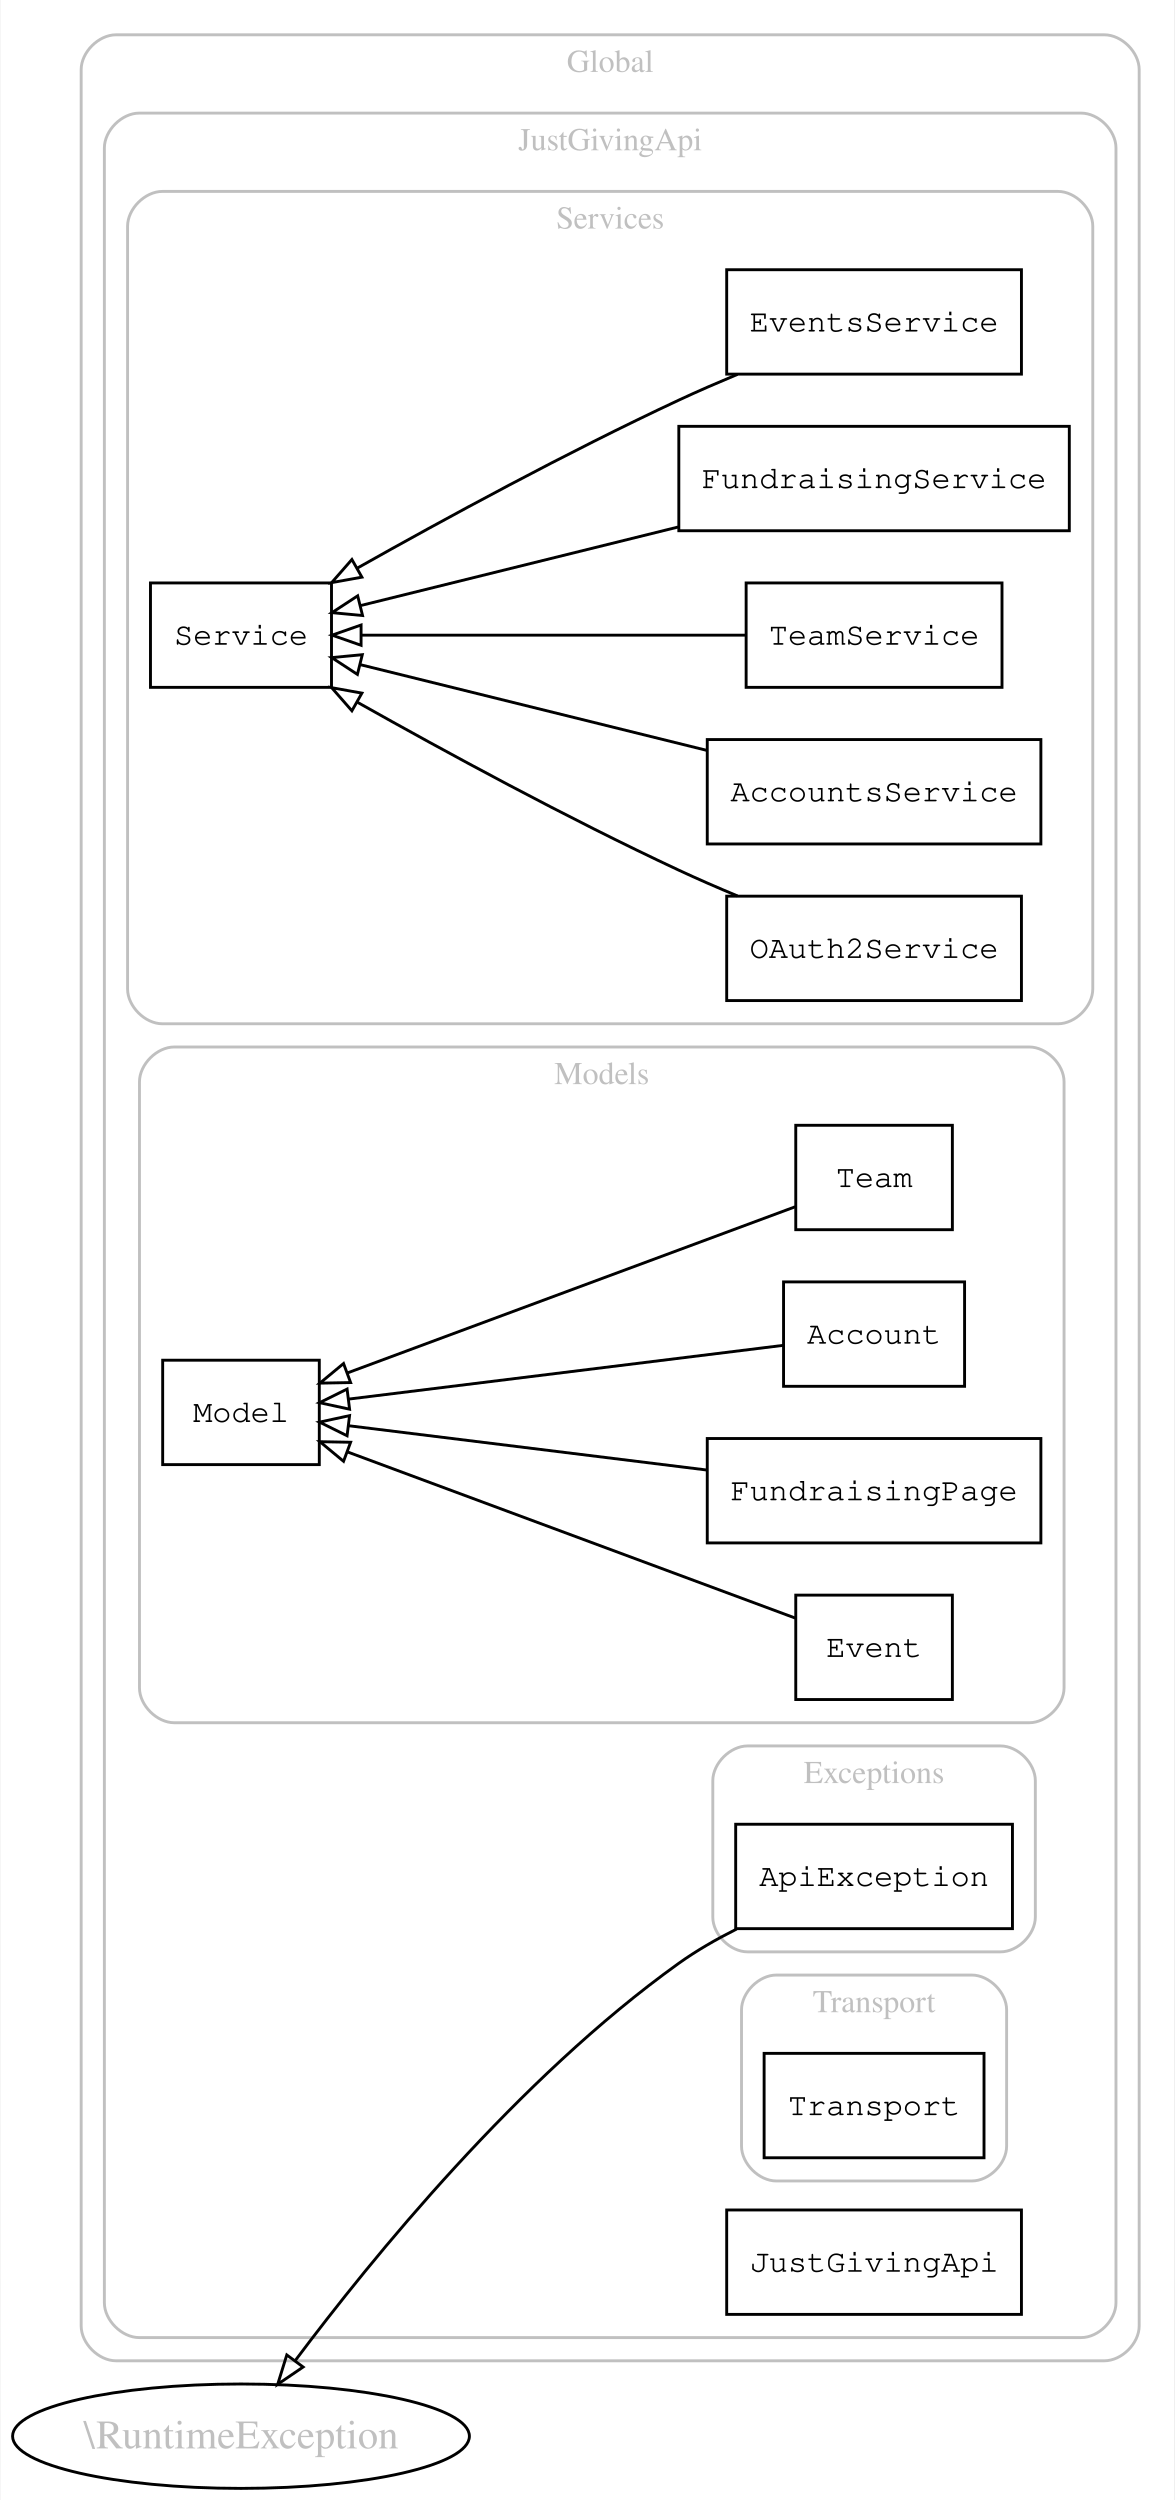
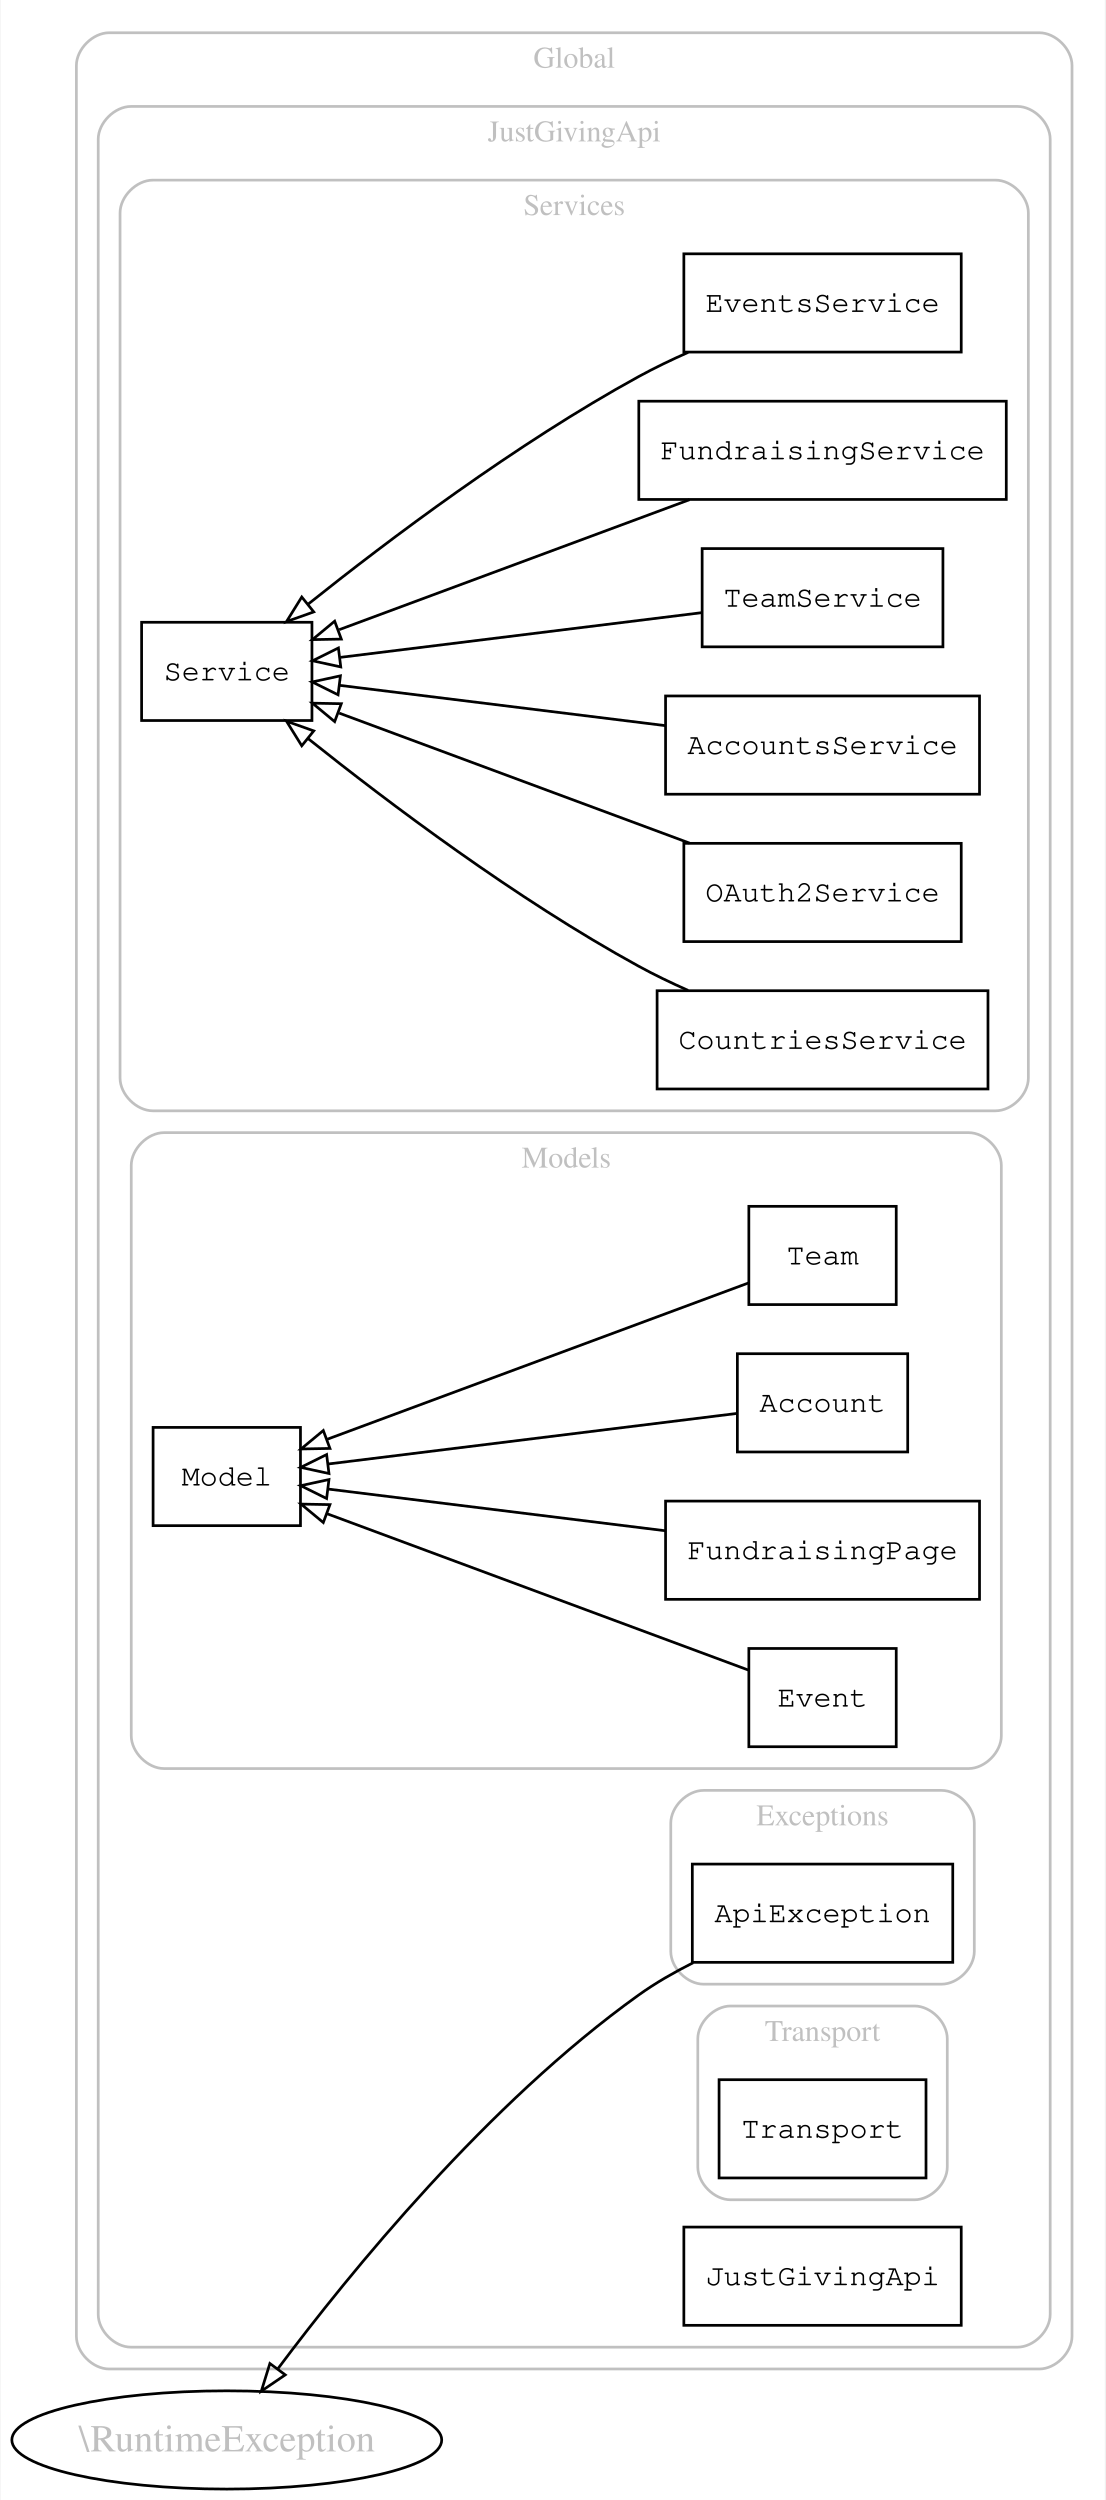
- <svg xmlns="http://www.w3.org/2000/svg" width="405pt" height="862pt" viewBox="0.00 0.00 404.57 862.00">
-   <g id="graph0" class="graph" transform="scale(1 1) rotate(0) translate(4 858)">
-     <polygon fill="#ffffff" stroke="transparent" points="-4,4 -4,-858 400.573,-858 400.573,4 -4,4" />
+ <svg xmlns="http://www.w3.org/2000/svg" width="405pt" height="916pt" viewBox="0.00 0.00 404.57 916.00">
+   <g id="graph0" class="graph" transform="scale(1 1) rotate(0) translate(4 912)">
+     <polygon fill="#ffffff" stroke="transparent" points="-4,4 -4,-912 400.573,-912 400.573,4 -4,4" />
    <g id="clust1" class="cluster">
-       <path fill="none" stroke="#c0c0c0" d="M35.773,-44C35.773,-44 376.573,-44 376.573,-44 382.573,-44 388.573,-50 388.573,-56 388.573,-56 388.573,-834 388.573,-834 388.573,-840 382.573,-846 376.573,-846 376.573,-846 35.773,-846 35.773,-846 29.773,-846 23.773,-840 23.773,-834 23.773,-834 23.773,-56 23.773,-56 23.773,-50 29.773,-44 35.773,-44" />
-       <text text-anchor="middle" x="206.173" y="-833.2" font-family="Times,serif" font-size="11.00" fill="#c0c0c0">Global</text>
+       <path fill="none" stroke="#c0c0c0" d="M35.773,-44C35.773,-44 376.573,-44 376.573,-44 382.573,-44 388.573,-50 388.573,-56 388.573,-56 388.573,-888 388.573,-888 388.573,-894 382.573,-900 376.573,-900 376.573,-900 35.773,-900 35.773,-900 29.773,-900 23.773,-894 23.773,-888 23.773,-888 23.773,-56 23.773,-56 23.773,-50 29.773,-44 35.773,-44" />
+       <text text-anchor="middle" x="206.173" y="-887.2" font-family="Times,serif" font-size="11.00" fill="#c0c0c0">Global</text>
    </g>
    <g id="clust2" class="cluster">
-       <path fill="none" stroke="#c0c0c0" d="M43.773,-52C43.773,-52 368.573,-52 368.573,-52 374.573,-52 380.573,-58 380.573,-64 380.573,-64 380.573,-807 380.573,-807 380.573,-813 374.573,-819 368.573,-819 368.573,-819 43.773,-819 43.773,-819 37.773,-819 31.773,-813 31.773,-807 31.773,-807 31.773,-64 31.773,-64 31.773,-58 37.773,-52 43.773,-52" />
-       <text text-anchor="middle" x="206.173" y="-806.2" font-family="Times,serif" font-size="11.00" fill="#c0c0c0">JustGivingApi</text>
+       <path fill="none" stroke="#c0c0c0" d="M43.773,-52C43.773,-52 368.573,-52 368.573,-52 374.573,-52 380.573,-58 380.573,-64 380.573,-64 380.573,-861 380.573,-861 380.573,-867 374.573,-873 368.573,-873 368.573,-873 43.773,-873 43.773,-873 37.773,-873 31.773,-867 31.773,-861 31.773,-861 31.773,-64 31.773,-64 31.773,-58 37.773,-52 43.773,-52" />
+       <text text-anchor="middle" x="206.173" y="-860.2" font-family="Times,serif" font-size="11.00" fill="#c0c0c0">JustGivingApi</text>
    </g>
    <g id="clust3" class="cluster">
      <path fill="none" stroke="#c0c0c0" d="M253.557,-185C253.557,-185 340.77,-185 340.77,-185 346.77,-185 352.77,-191 352.77,-197 352.77,-197 352.77,-244 352.77,-244 352.77,-250 346.77,-256 340.77,-256 340.77,-256 253.557,-256 253.557,-256 247.557,-256 241.557,-250 241.557,-244 241.557,-244 241.557,-197 241.557,-197 241.557,-191 247.557,-185 253.557,-185" />
      <text text-anchor="middle" x="297.163" y="-243.2" font-family="Times,serif" font-size="11.00" fill="#c0c0c0">Exceptions</text>
    </g>
    <g id="clust4" class="cluster">
-       <path fill="none" stroke="#c0c0c0" d="M51.773,-505C51.773,-505 360.573,-505 360.573,-505 366.573,-505 372.573,-511 372.573,-517 372.573,-517 372.573,-780 372.573,-780 372.573,-786 366.573,-792 360.573,-792 360.573,-792 51.773,-792 51.773,-792 45.773,-792 39.773,-786 39.773,-780 39.773,-780 39.773,-517 39.773,-517 39.773,-511 45.773,-505 51.773,-505" />
-       <text text-anchor="middle" x="206.173" y="-779.2" font-family="Times,serif" font-size="11.00" fill="#c0c0c0">Services</text>
+       <path fill="none" stroke="#c0c0c0" d="M51.773,-505C51.773,-505 360.573,-505 360.573,-505 366.573,-505 372.573,-511 372.573,-517 372.573,-517 372.573,-834 372.573,-834 372.573,-840 366.573,-846 360.573,-846 360.573,-846 51.773,-846 51.773,-846 45.773,-846 39.773,-840 39.773,-834 39.773,-834 39.773,-517 39.773,-517 39.773,-511 45.773,-505 51.773,-505" />
+       <text text-anchor="middle" x="206.173" y="-833.2" font-family="Times,serif" font-size="11.00" fill="#c0c0c0">Services</text>
    </g>
    <g id="clust5" class="cluster">
      <path fill="none" stroke="#c0c0c0" d="M55.877,-264C55.877,-264 350.671,-264 350.671,-264 356.671,-264 362.671,-270 362.671,-276 362.671,-276 362.671,-485 362.671,-485 362.671,-491 356.671,-497 350.671,-497 350.671,-497 55.877,-497 55.877,-497 49.877,-497 43.877,-491 43.877,-485 43.877,-485 43.877,-276 43.877,-276 43.877,-270 49.877,-264 55.877,-264" />
      <text text-anchor="middle" x="203.274" y="-484.2" font-family="Times,serif" font-size="11.00" fill="#c0c0c0">Models</text>
    </g>
    <g id="clust6" class="cluster">
      <path fill="none" stroke="#c0c0c0" d="M263.459,-106C263.459,-106 330.868,-106 330.868,-106 336.868,-106 342.868,-112 342.868,-118 342.868,-118 342.868,-165 342.868,-165 342.868,-171 336.868,-177 330.868,-177 330.868,-177 263.459,-177 263.459,-177 257.459,-177 251.459,-171 251.459,-165 251.459,-165 251.459,-118 251.459,-118 251.459,-112 257.459,-106 263.459,-106" />
      <text text-anchor="middle" x="297.163" y="-164.2" font-family="Times,serif" font-size="11.00" fill="#c0c0c0">Transport</text>
    </g>
    <g id="node1" class="node">
      <polygon fill="none" stroke="#000000" points="344.877,-229 249.45,-229 249.45,-193 344.877,-193 344.877,-229" />
      <text text-anchor="middle" x="297.163" y="-207.7" font-family="Courier,monospace" font-size="11.00" fill="#000000">ApiException</text>
    </g>
-     <g id="node15" class="node">
+     <g id="node16" class="node">
      <ellipse fill="none" stroke="#000000" cx="78.877" cy="-18" rx="78.754" ry="18" />
      <text text-anchor="middle" x="78.877" y="-13.8" font-family="Times,serif" font-size="14.00" fill="#c0c0c0">\RuntimeException</text>
    </g>
    <g id="edge1" class="edge">
      <path fill="none" stroke="#000000" d="M249.762,-192.862C242.792,-189.365 235.899,-185.4 229.754,-181 174.548,-141.474 123.907,-79.209 97.669,-44.184" />
      <polygon fill="none" stroke="#000000" points="100.298,-41.853 91.536,-35.896 94.671,-46.017 100.298,-41.853" />
    </g>
    <g id="node2" class="node">
-       <polygon fill="none" stroke="#000000" points="347.978,-765 246.349,-765 246.349,-729 347.978,-729 347.978,-765" />
-       <text text-anchor="middle" x="297.163" y="-743.7" font-family="Courier,monospace" font-size="11.00" fill="#000000">EventsService</text>
+       <polygon fill="none" stroke="#000000" points="347.978,-819 246.349,-819 246.349,-783 347.978,-783 347.978,-819" />
+       <text text-anchor="middle" x="297.163" y="-797.7" font-family="Courier,monospace" font-size="11.00" fill="#000000">EventsService</text>
    </g>
    <g id="node5" class="node">
-       <polygon fill="none" stroke="#000000" points="110.085,-657 47.669,-657 47.669,-621 110.085,-621 110.085,-657" />
-       <text text-anchor="middle" x="78.877" y="-635.7" font-family="Courier,monospace" font-size="11.00" fill="#000000">Service</text>
+       <polygon fill="none" stroke="#000000" points="110.085,-684 47.669,-684 47.669,-648 110.085,-648 110.085,-684" />
+       <text text-anchor="middle" x="78.877" y="-662.7" font-family="Courier,monospace" font-size="11.00" fill="#000000">Service</text>
    </g>
    <g id="edge2" class="edge">
-       <path fill="none" stroke="#000000" d="M250.095,-728.931C243.218,-726.065 236.265,-723.04 229.754,-720 191.426,-702.104 149.096,-679.08 119.053,-662.156" />
-       <polygon fill="none" stroke="#000000" points="120.568,-658.992 110.142,-657.112 117.12,-665.084 120.568,-658.992" />
+       <path fill="none" stroke="#000000" d="M247.921,-782.889C241.698,-780.133 235.503,-777.149 229.754,-774 185.077,-749.529 138.026,-714.081 108.581,-690.554" />
+       <polygon fill="none" stroke="#000000" points="110.742,-687.801 100.759,-684.254 106.351,-693.253 110.742,-687.801" />
    </g>
    <g id="node3" class="node">
-       <polygon fill="none" stroke="#000000" points="364.483,-711 229.844,-711 229.844,-675 364.483,-675 364.483,-711" />
-       <text text-anchor="middle" x="297.163" y="-689.7" font-family="Courier,monospace" font-size="11.00" fill="#000000">FundraisingService</text>
+       <polygon fill="none" stroke="#000000" points="364.483,-765 229.844,-765 229.844,-729 364.483,-729 364.483,-765" />
+       <text text-anchor="middle" x="297.163" y="-743.7" font-family="Courier,monospace" font-size="11.00" fill="#000000">FundraisingService</text>
    </g>
    <g id="edge3" class="edge">
-       <path fill="none" stroke="#000000" d="M229.591,-676.284C193.818,-667.434 151.039,-656.852 120.212,-649.226" />
-       <polygon fill="none" stroke="#000000" points="120.791,-645.764 110.244,-646.76 119.111,-652.559 120.791,-645.764" />
+       <path fill="none" stroke="#000000" d="M248.447,-728.923C209.856,-714.603 156.548,-694.822 120.064,-681.284" />
+       <polygon fill="none" stroke="#000000" points="120.839,-677.838 110.246,-677.64 118.404,-684.401 120.839,-677.838" />
    </g>
    <g id="node4" class="node">
-       <polygon fill="none" stroke="#000000" points="341.276,-657 253.051,-657 253.051,-621 341.276,-621 341.276,-657" />
-       <text text-anchor="middle" x="297.163" y="-635.7" font-family="Courier,monospace" font-size="11.00" fill="#000000">TeamService</text>
+       <polygon fill="none" stroke="#000000" points="341.276,-711 253.051,-711 253.051,-675 341.276,-675 341.276,-711" />
+       <text text-anchor="middle" x="297.163" y="-689.7" font-family="Courier,monospace" font-size="11.00" fill="#000000">TeamService</text>
    </g>
    <g id="edge4" class="edge">
-       <path fill="none" stroke="#000000" d="M252.99,-639C214.273,-639 158.408,-639 120.477,-639" />
-       <polygon fill="none" stroke="#000000" points="120.283,-635.5 110.283,-639 120.283,-642.5 120.283,-635.5" />
+       <path fill="none" stroke="#000000" d="M252.99,-687.536C214.273,-682.747 158.408,-675.837 120.477,-671.145" />
+       <polygon fill="none" stroke="#000000" points="120.637,-667.639 110.283,-669.885 119.777,-674.586 120.637,-667.639" />
    </g>
    <g id="node6" class="node">
-       <polygon fill="none" stroke="#000000" points="354.68,-603 239.647,-603 239.647,-567 354.68,-567 354.68,-603" />
-       <text text-anchor="middle" x="297.163" y="-581.7" font-family="Courier,monospace" font-size="11.00" fill="#000000">AccountsService</text>
+       <polygon fill="none" stroke="#000000" points="354.68,-657 239.647,-657 239.647,-621 354.68,-621 354.68,-657" />
+       <text text-anchor="middle" x="297.163" y="-635.7" font-family="Courier,monospace" font-size="11.00" fill="#000000">AccountsService</text>
    </g>
    <g id="edge5" class="edge">
-       <path fill="none" stroke="#000000" d="M239.526,-599.259C201.979,-608.547 153.881,-620.445 120.139,-628.793" />
-       <polygon fill="none" stroke="#000000" points="119.022,-625.463 110.156,-631.262 120.704,-632.258 119.022,-625.463" />
+       <path fill="none" stroke="#000000" d="M239.526,-646.129C201.979,-650.773 153.881,-656.723 120.139,-660.896" />
+       <polygon fill="none" stroke="#000000" points="119.65,-657.43 110.156,-662.131 120.51,-664.377 119.65,-657.43" />
    </g>
    <g id="node7" class="node">
-       <polygon fill="none" stroke="#000000" points="347.978,-549 246.349,-549 246.349,-513 347.978,-513 347.978,-549" />
-       <text text-anchor="middle" x="297.163" y="-527.7" font-family="Courier,monospace" font-size="11.00" fill="#000000">OAuth2Service</text>
+       <polygon fill="none" stroke="#000000" points="347.978,-603 246.349,-603 246.349,-567 347.978,-567 347.978,-603" />
+       <text text-anchor="middle" x="297.163" y="-581.7" font-family="Courier,monospace" font-size="11.00" fill="#000000">OAuth2Service</text>
    </g>
    <g id="edge7" class="edge">
-       <path fill="none" stroke="#000000" d="M250.095,-549.069C243.218,-551.935 236.265,-554.96 229.754,-558 191.426,-575.896 149.096,-598.92 119.053,-615.844" />
-       <polygon fill="none" stroke="#000000" points="117.12,-612.916 110.142,-620.888 120.568,-619.008 117.12,-612.916" />
+       <path fill="none" stroke="#000000" d="M248.447,-603.077C209.856,-617.397 156.548,-637.178 120.064,-650.716" />
+       <polygon fill="none" stroke="#000000" points="118.404,-647.599 110.246,-654.36 120.839,-654.162 118.404,-647.599" />
    </g>
    <g id="node8" class="node">
+       <polygon fill="none" stroke="#000000" points="357.781,-549 236.546,-549 236.546,-513 357.781,-513 357.781,-549" />
+       <text text-anchor="middle" x="297.163" y="-527.7" font-family="Courier,monospace" font-size="11.00" fill="#000000">CountriesService</text>
+     </g>
+     <g id="edge11" class="edge">
+       <path fill="none" stroke="#000000" d="M247.921,-549.111C241.698,-551.867 235.503,-554.851 229.754,-558 185.077,-582.471 138.026,-617.919 108.581,-641.446" />
+       <polygon fill="none" stroke="#000000" points="106.351,-638.747 100.759,-647.746 110.742,-644.199 106.351,-638.747" />
+     </g>
+     <g id="node9" class="node">
      <polygon fill="none" stroke="#000000" points="105.877,-389 51.877,-389 51.877,-353 105.877,-353 105.877,-389" />
      <text text-anchor="middle" x="78.877" y="-367.7" font-family="Courier,monospace" font-size="11.00" fill="#000000">Model</text>
    </g>
-     <g id="node9" class="node">
+     <g id="node10" class="node">
      <polygon fill="none" stroke="#000000" points="324.163,-470 270.163,-470 270.163,-434 324.163,-434 324.163,-470" />
      <text text-anchor="middle" x="297.163" y="-448.7" font-family="Courier,monospace" font-size="11.00" fill="#000000">Team</text>
    </g>
    <g id="edge6" class="edge">
      <path fill="none" stroke="#000000" d="M269.959,-441.905C230.964,-427.435 159.085,-400.763 115.466,-384.577" />
      <polygon fill="none" stroke="#000000" points="116.674,-381.292 106.081,-381.095 114.239,-387.855 116.674,-381.292" />
    </g>
-     <g id="node10" class="node">
+     <g id="node11" class="node">
      <polygon fill="none" stroke="#000000" points="328.371,-416 265.955,-416 265.955,-380 328.371,-380 328.371,-416" />
      <text text-anchor="middle" x="297.163" y="-394.7" font-family="Courier,monospace" font-size="11.00" fill="#000000">Account</text>
    </g>
    <g id="edge8" class="edge">
      <path fill="none" stroke="#000000" d="M265.888,-394.132C226.33,-389.238 158.295,-380.823 116.102,-375.604" />
      <polygon fill="none" stroke="#000000" points="116.319,-372.105 105.965,-374.351 115.46,-379.052 116.319,-372.105" />
    </g>
-     <g id="node11" class="node">
+     <g id="node12" class="node">
      <polygon fill="none" stroke="#000000" points="354.68,-362 239.647,-362 239.647,-326 354.68,-326 354.68,-362" />
      <text text-anchor="middle" x="297.163" y="-340.7" font-family="Courier,monospace" font-size="11.00" fill="#000000">FundraisingPage</text>
    </g>
    <g id="edge9" class="edge">
      <path fill="none" stroke="#000000" d="M239.526,-351.129C200.377,-355.972 149.756,-362.233 115.899,-366.421" />
      <polygon fill="none" stroke="#000000" points="115.455,-362.949 105.961,-367.65 116.315,-369.896 115.455,-362.949" />
    </g>
-     <g id="node12" class="node">
+     <g id="node13" class="node">
      <polygon fill="none" stroke="#000000" points="324.163,-308 270.163,-308 270.163,-272 324.163,-272 324.163,-308" />
      <text text-anchor="middle" x="297.163" y="-286.7" font-family="Courier,monospace" font-size="11.00" fill="#000000">Event</text>
    </g>
    <g id="edge10" class="edge">
      <path fill="none" stroke="#000000" d="M269.959,-300.095C230.964,-314.565 159.085,-341.237 115.466,-357.423" />
      <polygon fill="none" stroke="#000000" points="114.239,-354.145 106.081,-360.905 116.674,-360.708 114.239,-354.145" />
    </g>
-     <g id="node13" class="node">
+     <g id="node14" class="node">
      <polygon fill="none" stroke="#000000" points="335.074,-150 259.253,-150 259.253,-114 335.074,-114 335.074,-150" />
      <text text-anchor="middle" x="297.163" y="-128.7" font-family="Courier,monospace" font-size="11.00" fill="#000000">Transport</text>
    </g>
-     <g id="node14" class="node">
+     <g id="node15" class="node">
      <polygon fill="none" stroke="#000000" points="347.978,-96 246.349,-96 246.349,-60 347.978,-60 347.978,-96" />
      <text text-anchor="middle" x="297.163" y="-74.7" font-family="Courier,monospace" font-size="11.00" fill="#000000">JustGivingApi</text>
    </g>
  </g>
</svg>
